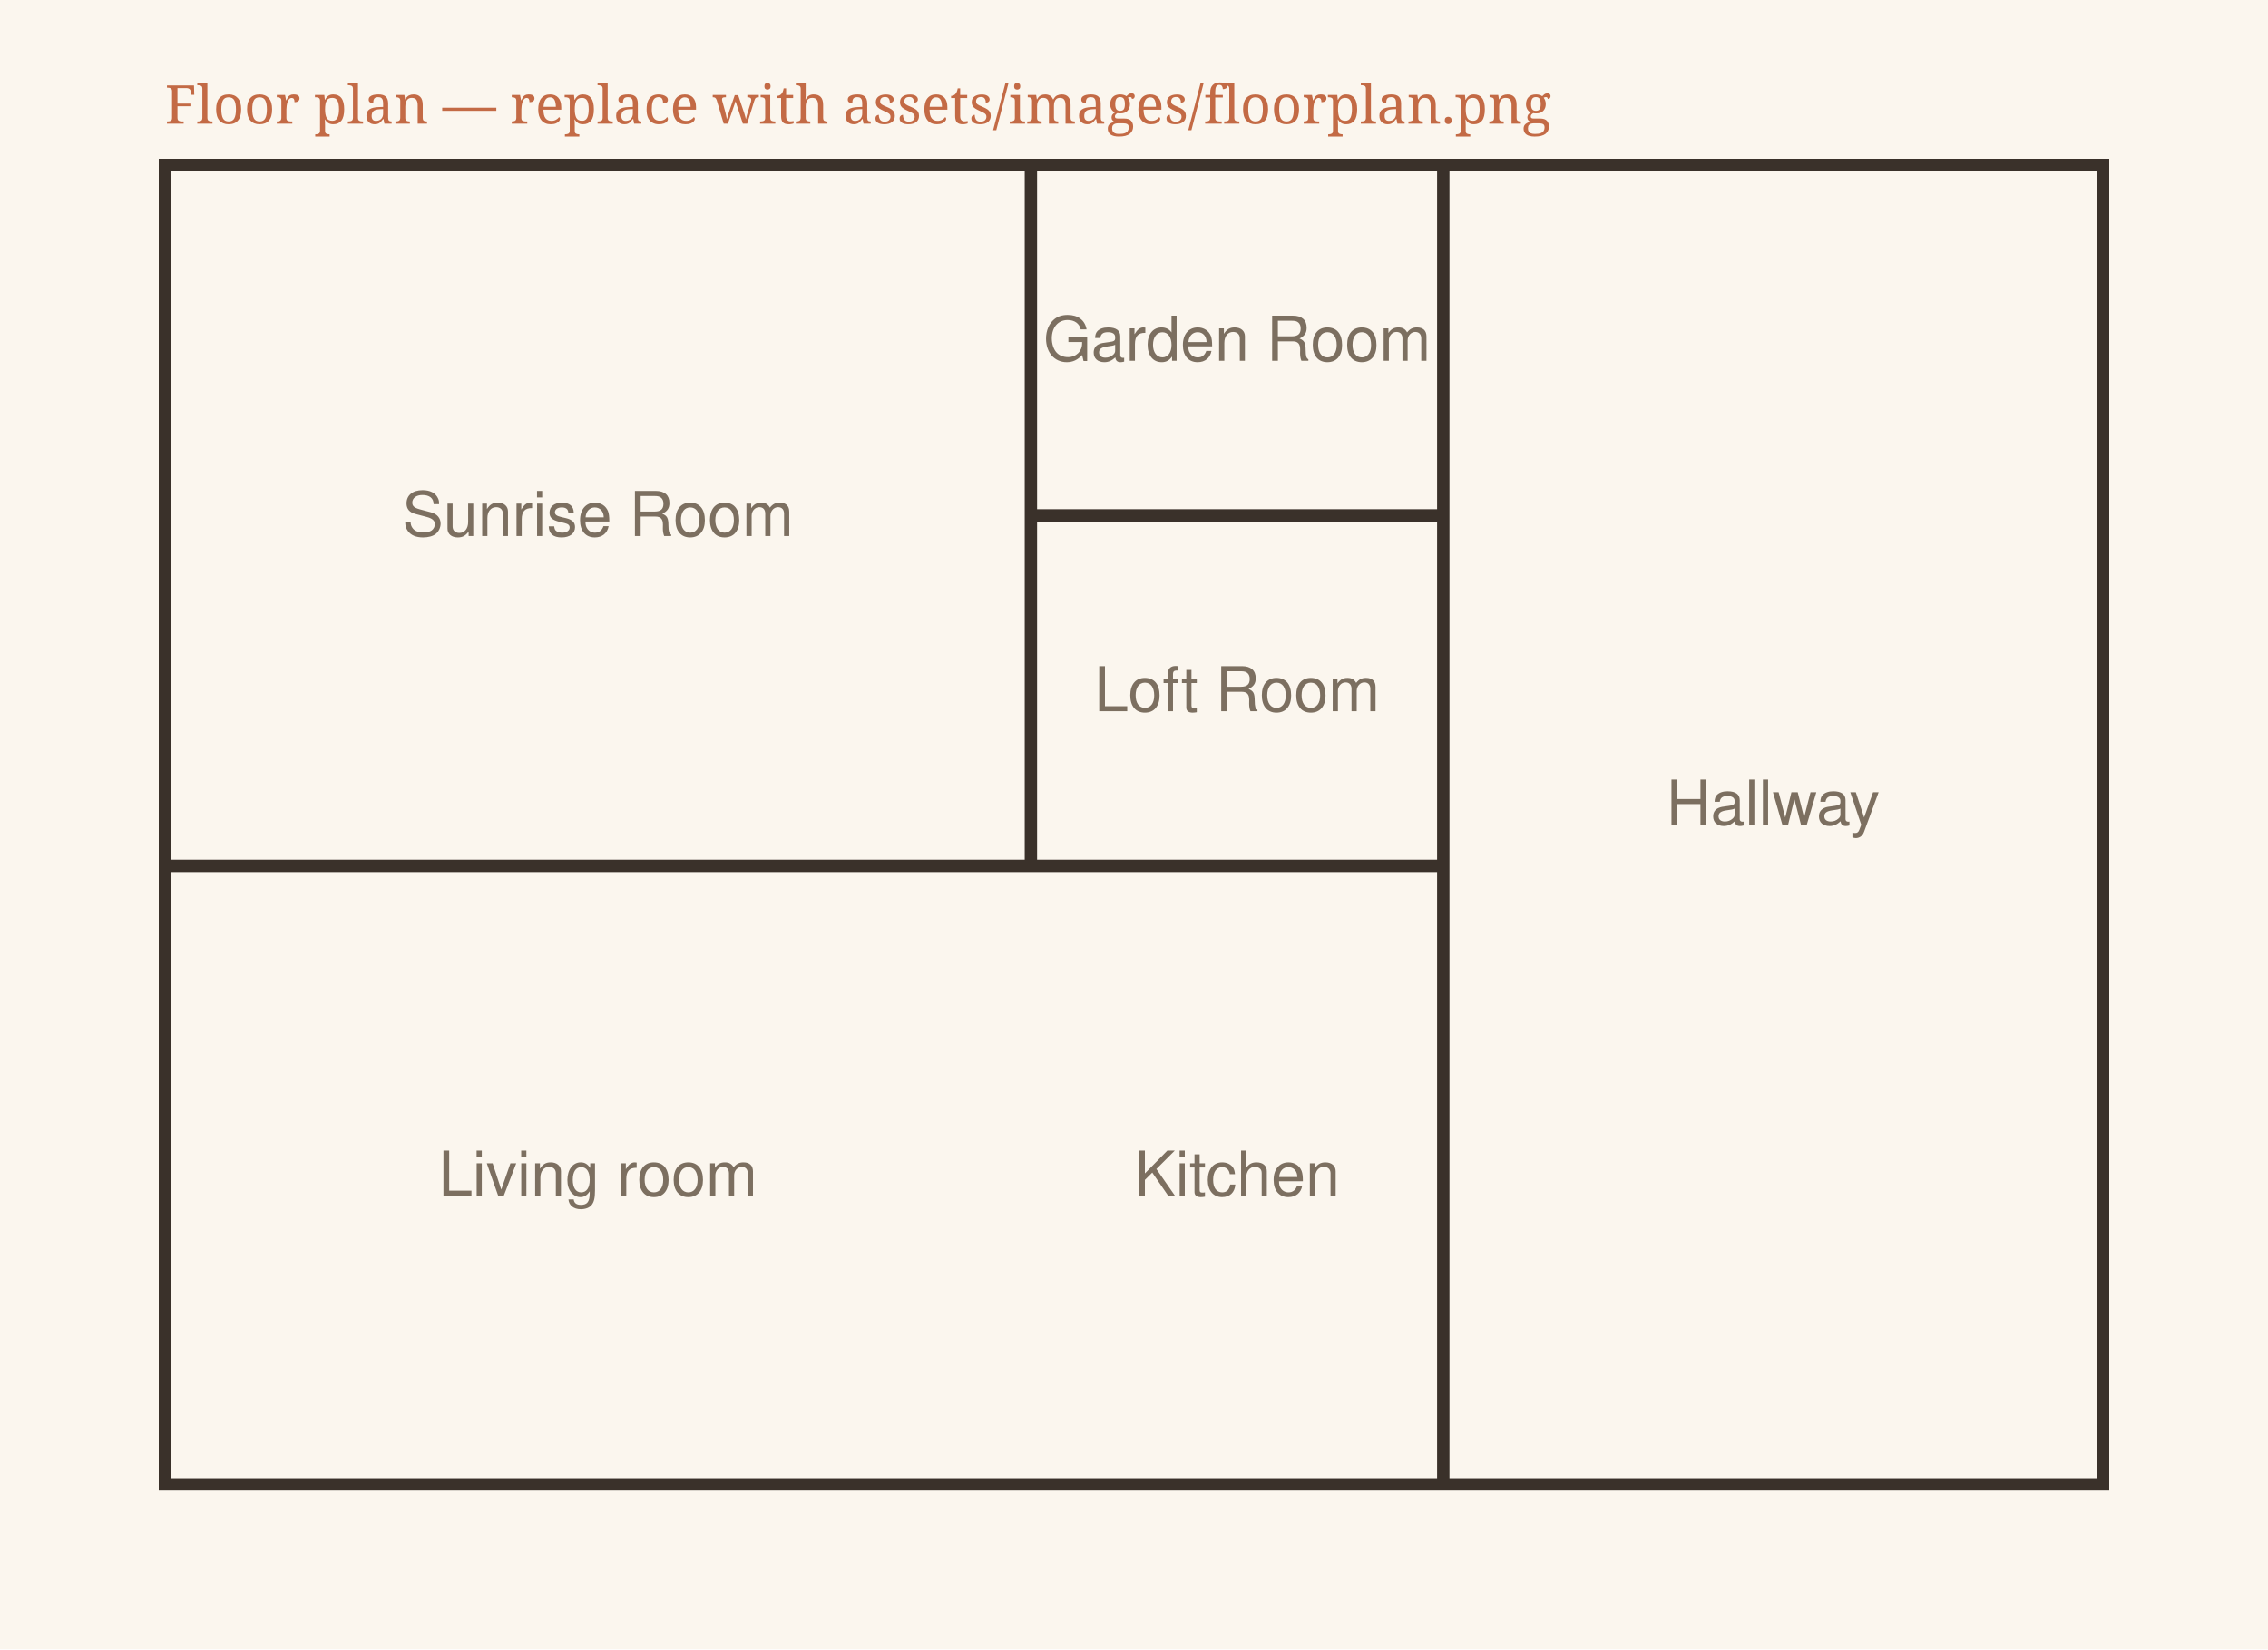
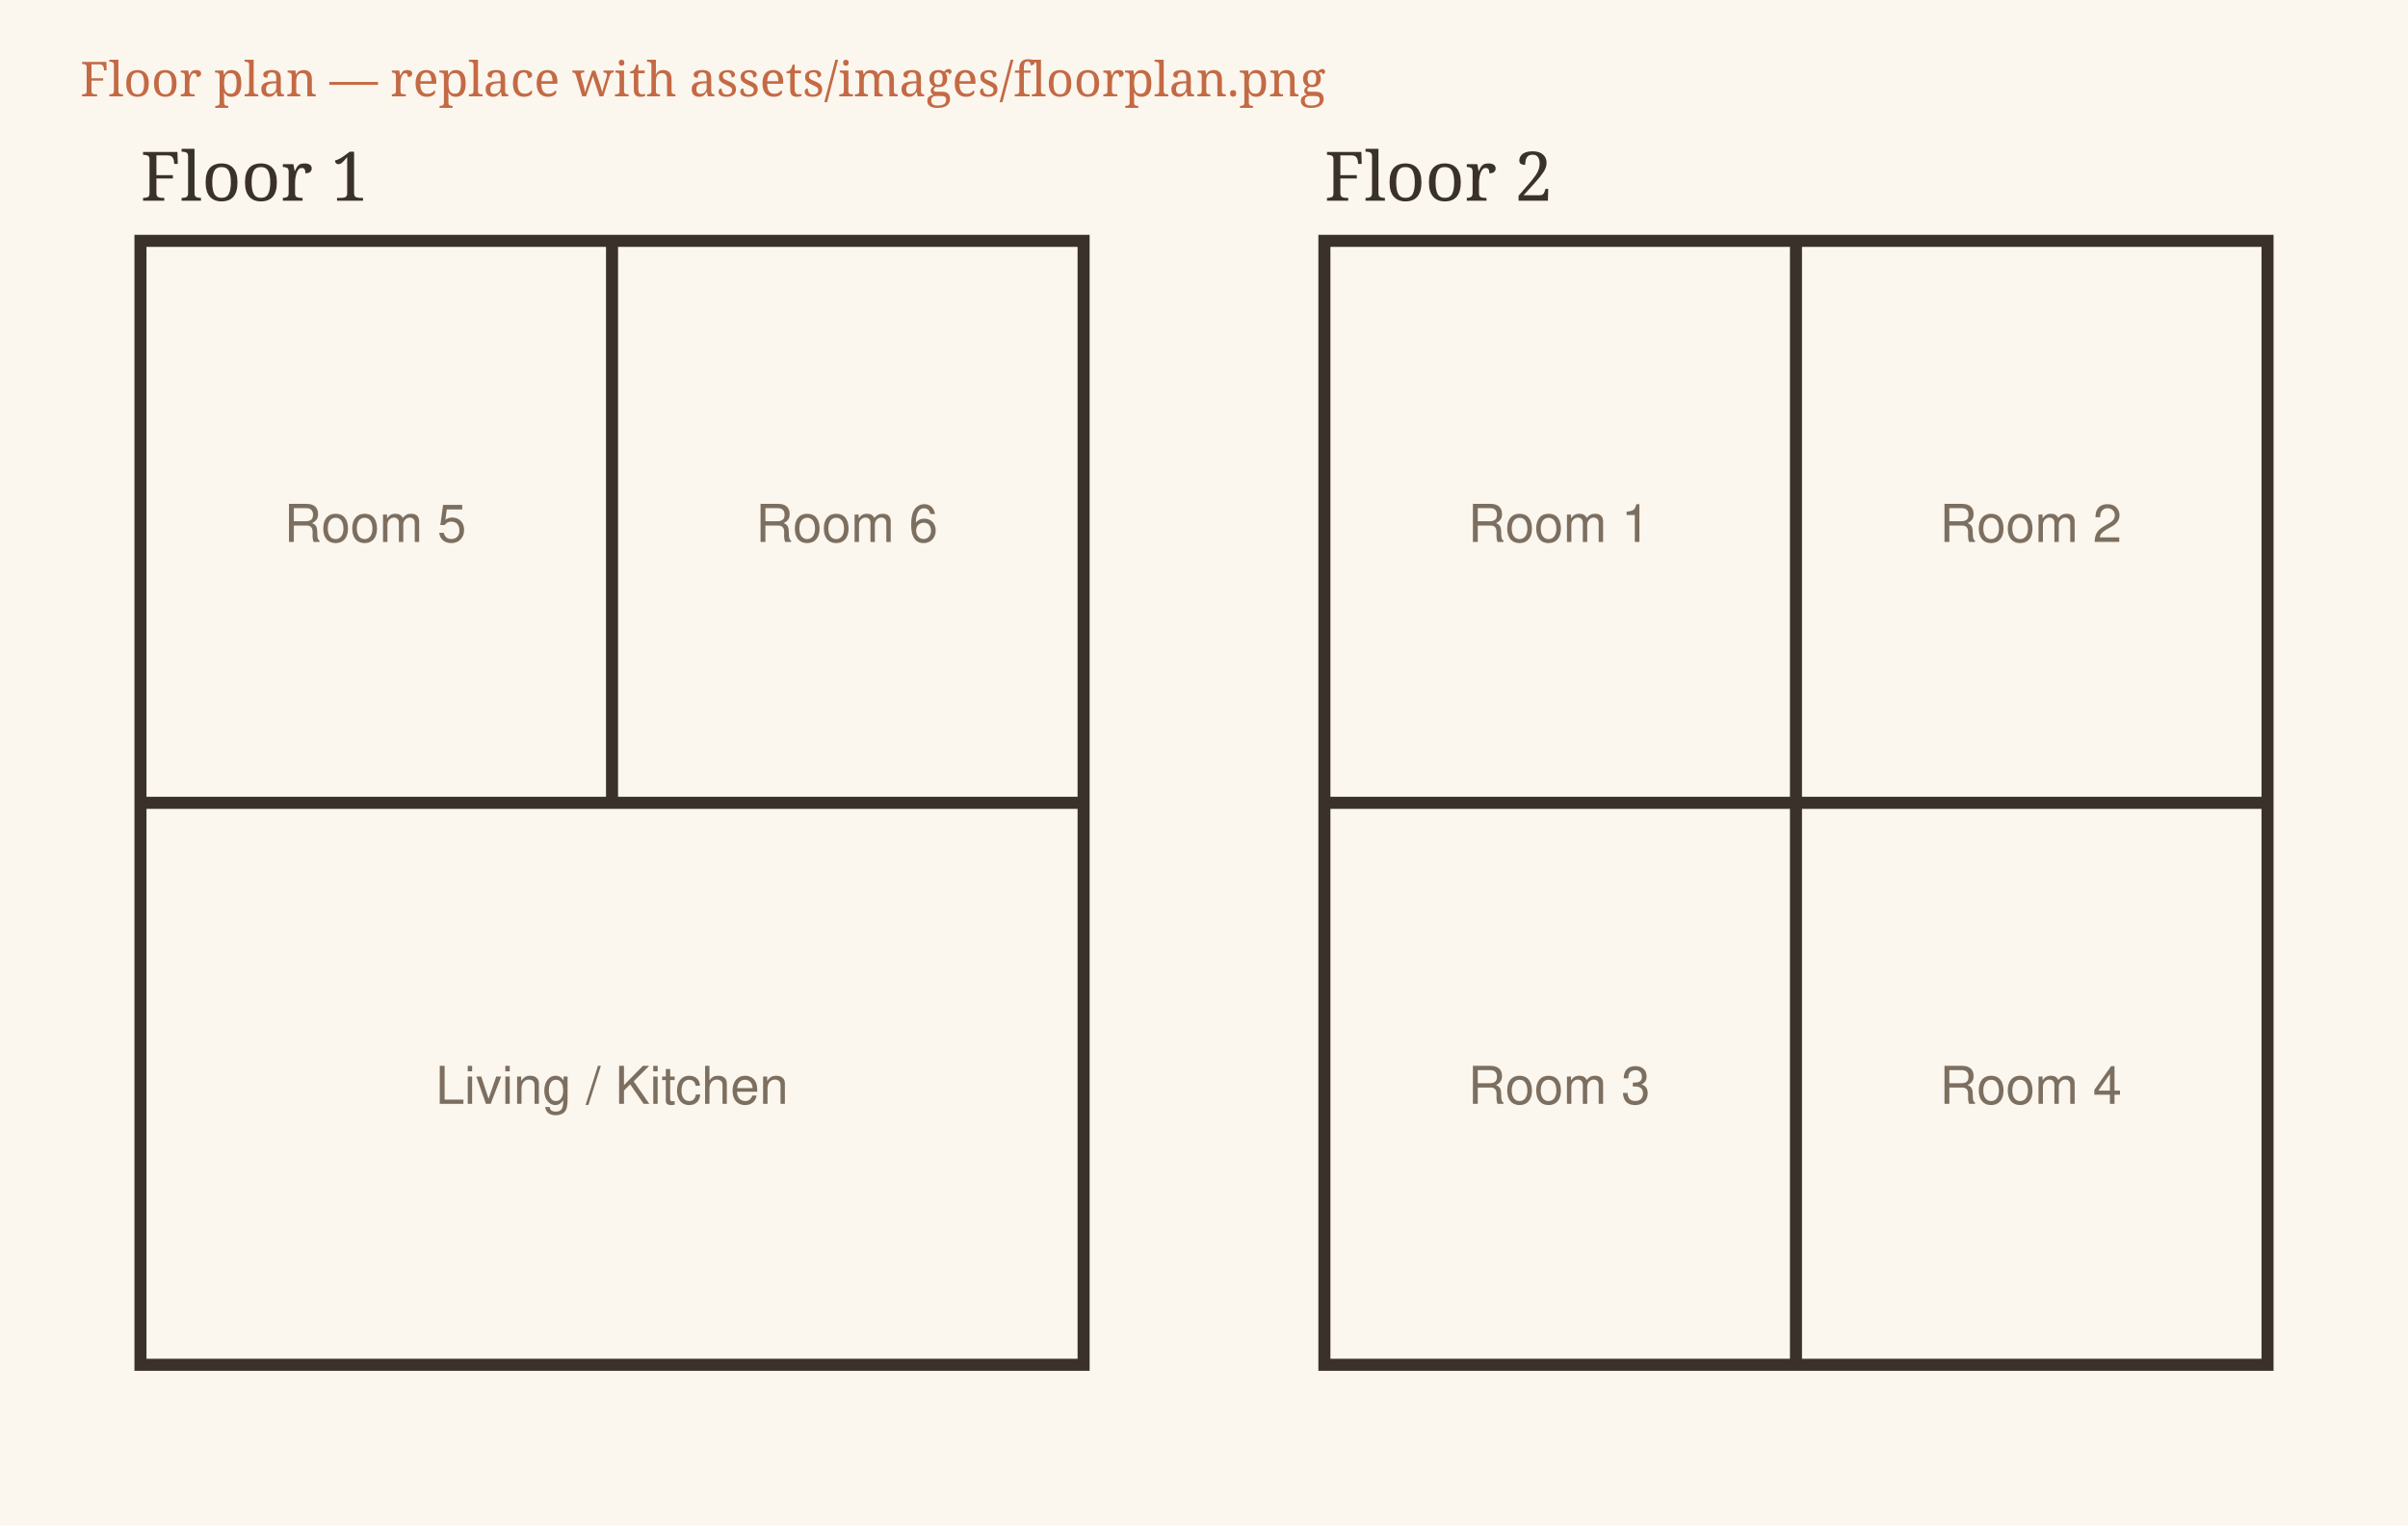
- <svg xmlns="http://www.w3.org/2000/svg" width="1100" height="800" viewBox="0 0 1100 800">
-   <rect width="1100" height="800" fill="#FBF6EE" />
+ <svg xmlns="http://www.w3.org/2000/svg" width="1200" height="760" viewBox="0 0 1200 760">
+   <rect width="1200" height="760" fill="#FBF6EE" />
+   <text x="40" y="48" font-family="Georgia, serif" fill="#C36A45" font-size="24">Floor plan — replace with assets/images/floorplan.png</text>
+   <text x="70" y="100" font-family="Georgia, serif" fill="#3A312A" font-size="34">Floor 1</text>
  <g fill="none" stroke="#3A312A" stroke-width="6">
-     <rect x="80" y="80" width="940" height="640" />
-     <line x1="500" y1="80" x2="500" y2="420" />
-     <line x1="80" y1="420" x2="700" y2="420" />
-     <line x1="700" y1="80" x2="700" y2="720" />
-     <line x1="500" y1="250" x2="700" y2="250" />
+     <rect x="70" y="120" width="470" height="560" />
+     <line x1="70" y1="400" x2="540" y2="400" />
+     <line x1="305" y1="120" x2="305" y2="400" />
  </g>
-   <g font-family="Helvetica, sans-serif" fill="#7C6F60" font-size="30" text-anchor="middle">
-     <text x="290" y="260">Sunrise Room</text>
-     <text x="600" y="175">Garden Room</text>
-     <text x="600" y="345">Loft Room</text>
-     <text x="290" y="580">Living room</text>
-     <text x="600" y="580">Kitchen</text>
-     <text x="860" y="400">Hallway</text>
+   <g font-family="Helvetica, sans-serif" fill="#7C6F60" font-size="26" text-anchor="middle">
+     <text x="187" y="270">Room 5</text>
+     <text x="422" y="270">Room 6</text>
+     <text x="305" y="550">Living / Kitchen</text>
  </g>
-   <g font-family="Georgia, serif" fill="#C36A45" font-size="26">
-     <text x="80" y="60">Floor plan — replace with assets/images/floorplan.png</text>
+   <text x="660" y="100" font-family="Georgia, serif" fill="#3A312A" font-size="34">Floor 2</text>
+   <g fill="none" stroke="#3A312A" stroke-width="6">
+     <rect x="660" y="120" width="470" height="560" />
+     <line x1="895" y1="120" x2="895" y2="680" />
+     <line x1="660" y1="400" x2="1130" y2="400" />
+   </g>
+   <g font-family="Helvetica, sans-serif" fill="#7C6F60" font-size="26" text-anchor="middle">
+     <text x="777" y="270">Room 1</text>
+     <text x="1012" y="270">Room 2</text>
+     <text x="777" y="550">Room 3</text>
+     <text x="1012" y="550">Room 4</text>
  </g>
</svg>
